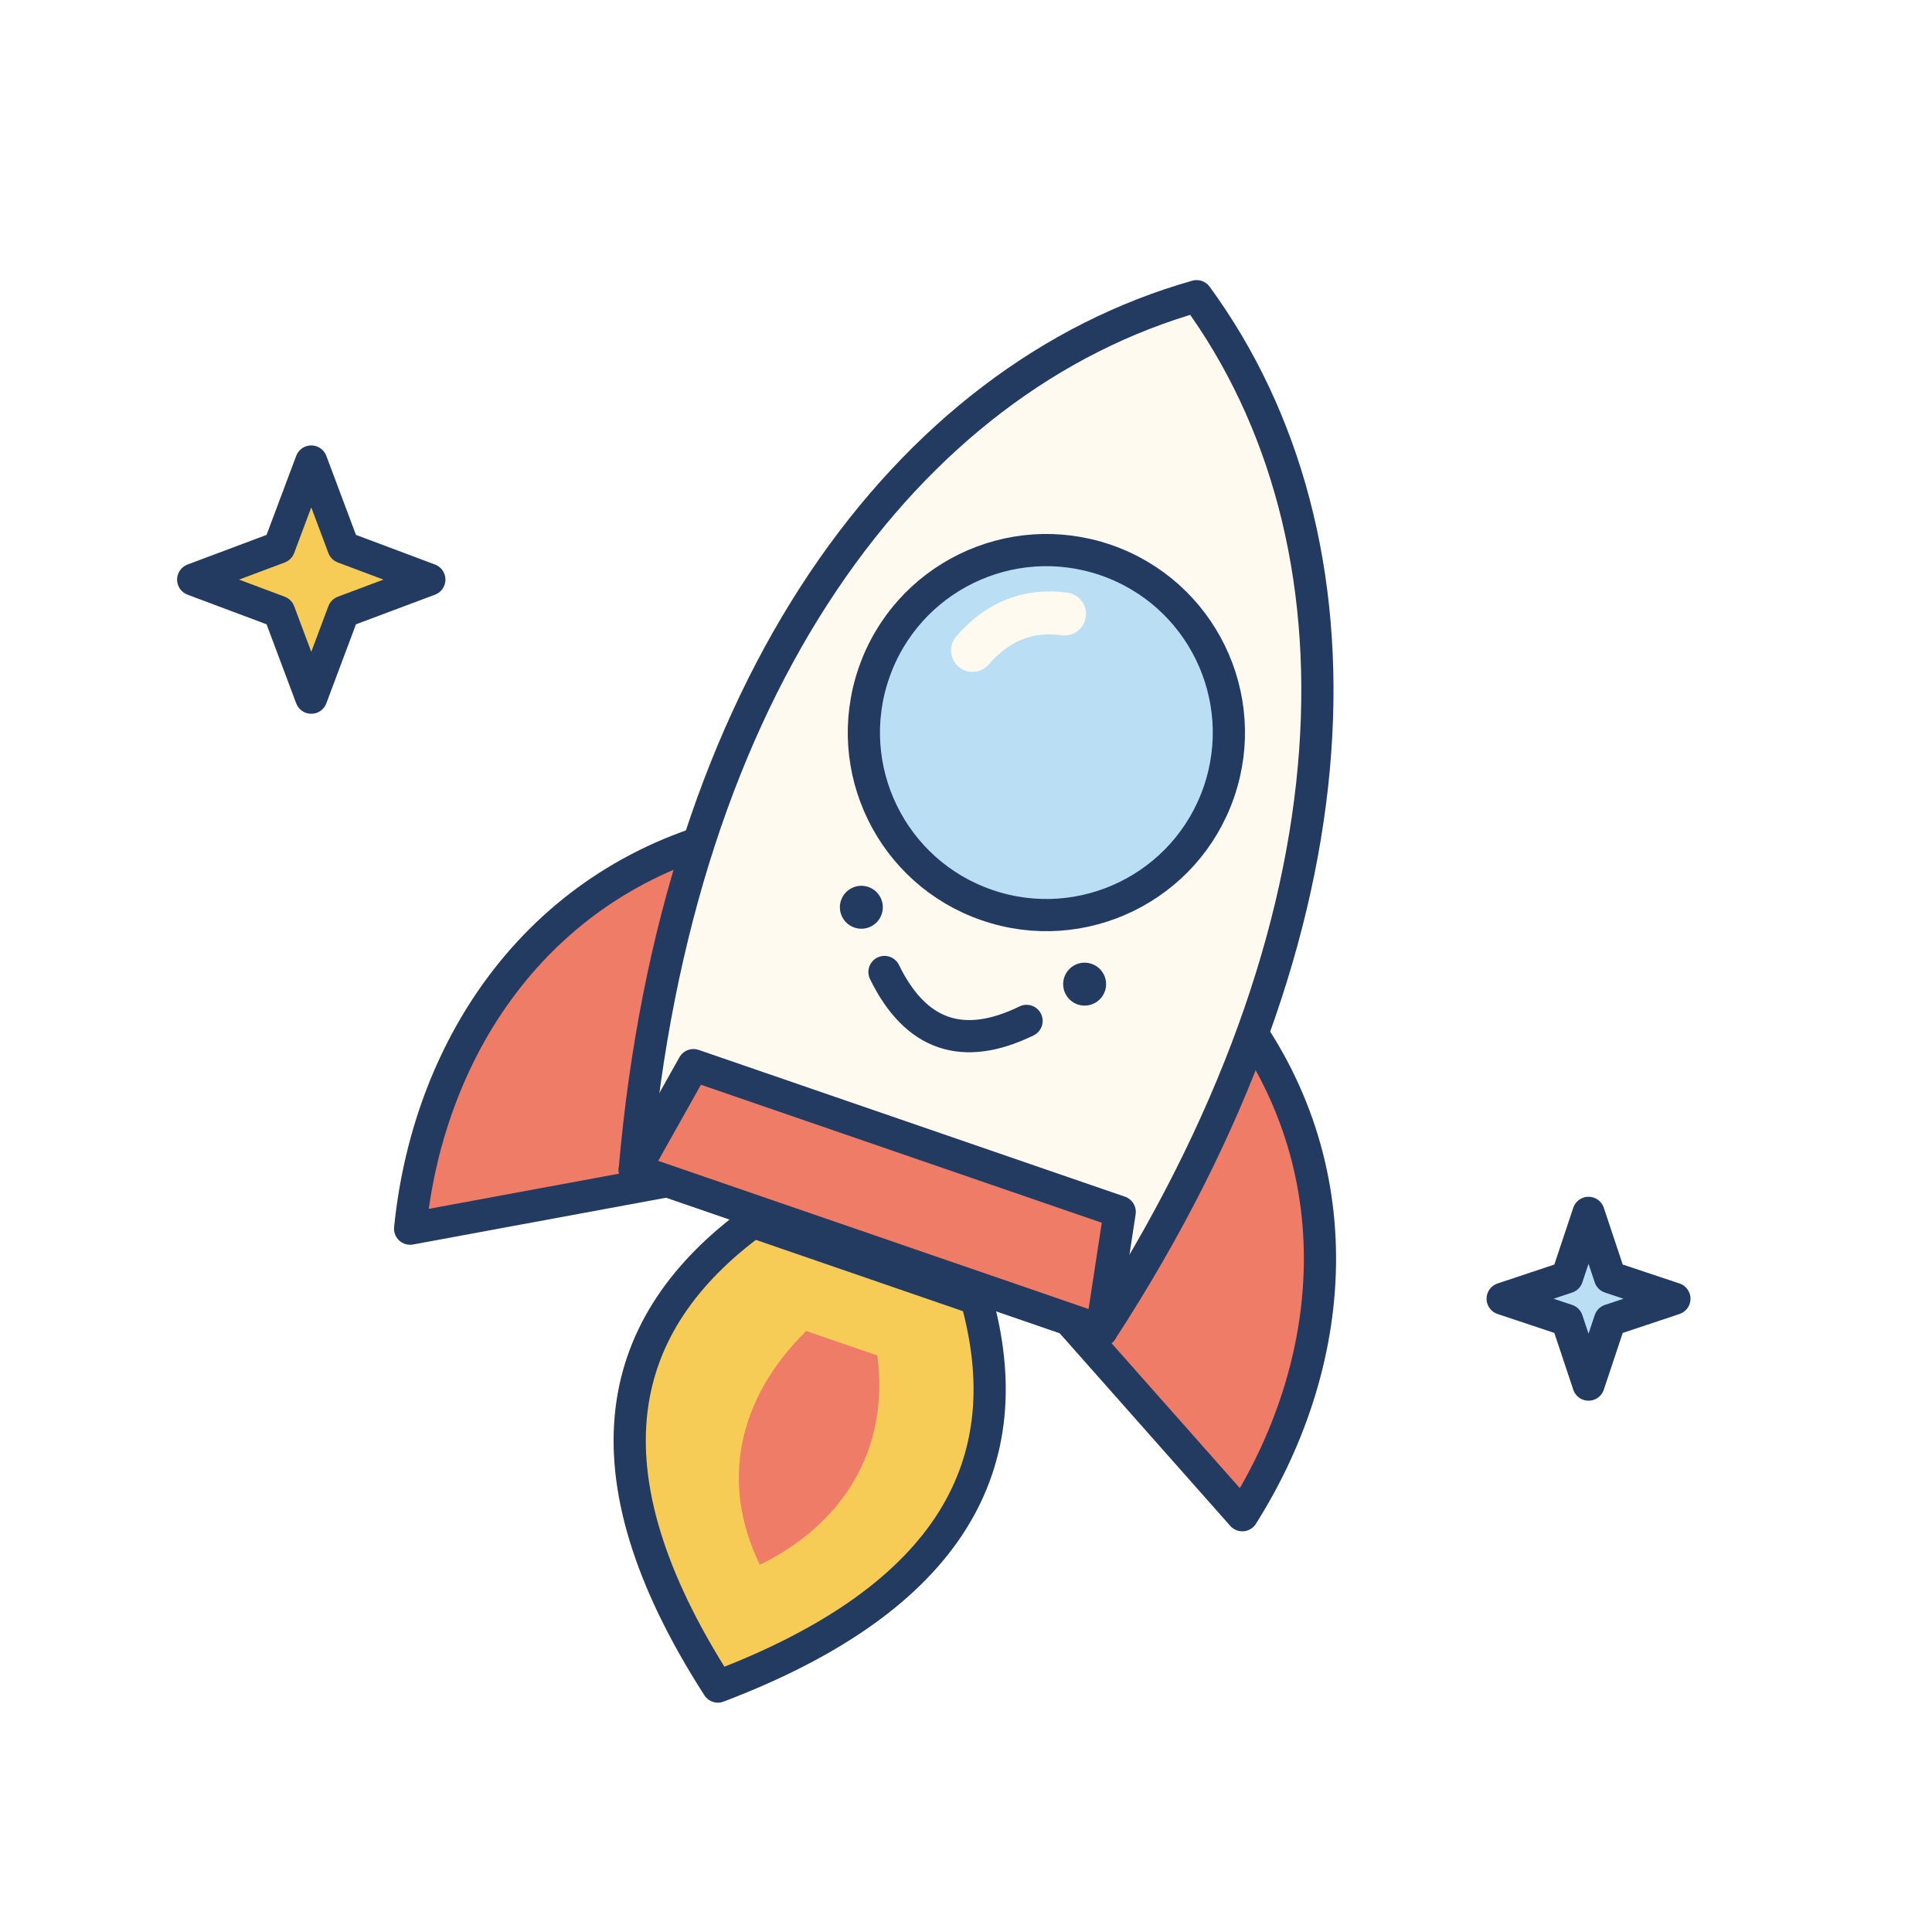
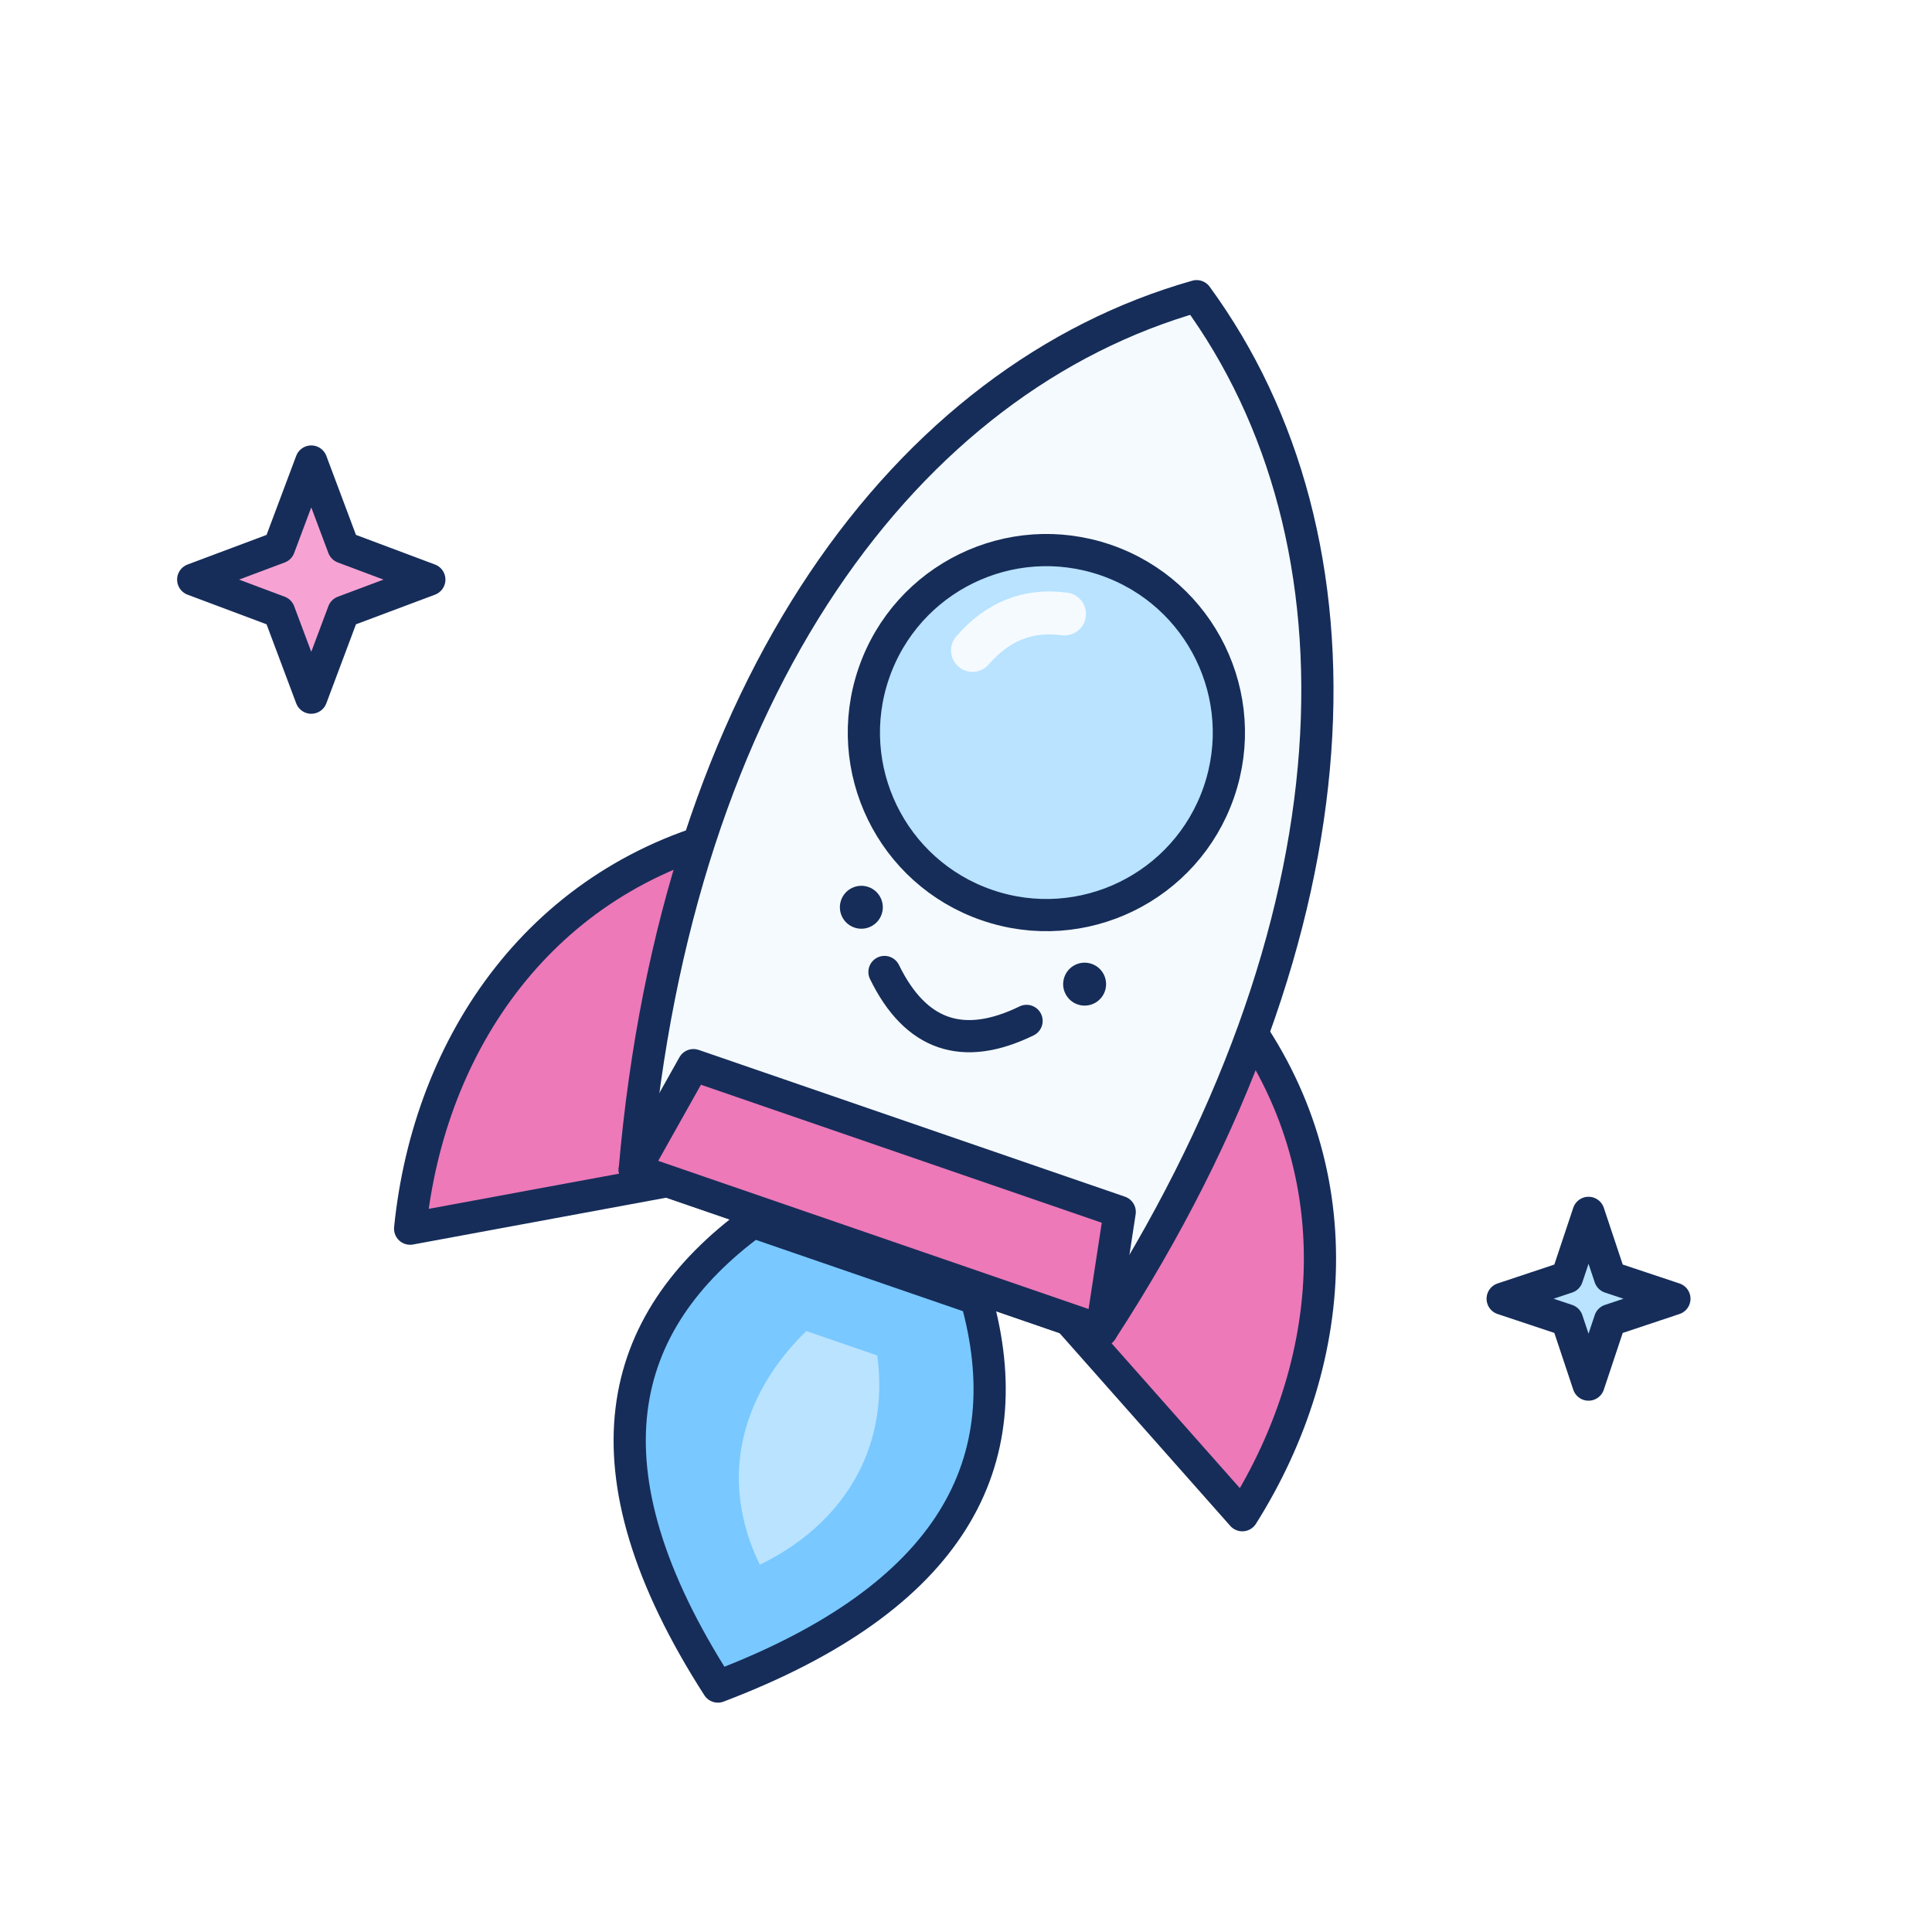
<svg xmlns="http://www.w3.org/2000/svg" width="180" height="180" viewBox="0 0 180 180" aria-hidden="true" focusable="false">
-   <g stroke="#243b61" stroke-width="3" stroke-linecap="round" stroke-linejoin="round">
-     <path d="m29 43 3 8 8 3-8 3-3 8-3-8-8-3 8-3Z" fill="#f6cc57" />
-     <path d="m148 113 2 6 6 2-6 2-2 6-2-6-6-2 6-2Z" fill="#badff5" />
+   <g stroke="#162d59" stroke-width="3" stroke-linecap="round" stroke-linejoin="round">
+     <path d="m29 43 3 8 8 3-8 3-3 8-3-8-8-3 8-3Z" fill="#f6a3d3" />
+     <path d="m148 113 2 6 6 2-6 2-2 6-2-6-6-2 6-2Z" fill="#b9e3ff" />
    <g transform="rotate(19 90 90)">
-       <path d="M79 119c-9 13-8 27 11 42 18-15 20-29 11-42Z" fill="#f6cc57" />
-       <path d="M87 127c-4 8-3 16 3 22 6-6 8-14 4-22" fill="#ef7c67" stroke="none" />
-       <path d="M66 85c-16 10-21 28-17 45l23-13m42-32c16 10 21 28 17 45l-23-13" fill="#ef7c67" />
-       <path d="M90 24c23 16 34 50 23 94H67C56 74 67 40 90 24Z" fill="#fffaf0" />
-       <path d="M69 107h42l2 11H67Z" fill="#ef7c67" />
-       <circle cx="90" cy="67" r="17" fill="#badff5" />
-       <path d="M81 62q2-5 7-6" fill="none" stroke="#fffaf0" stroke-width="4" />
+       <path d="M79 119c-9 13-8 27 11 42 18-15 20-29 11-42Z" fill="#79c8ff" />
+       <path d="M87 127c-4 8-3 16 3 22 6-6 8-14 4-22" fill="#b9e3ff" stroke="none" />
+       <path d="M66 85c-16 10-21 28-17 45l23-13m42-32c16 10 21 28 17 45l-23-13" fill="#ed79b8" />
+       <path d="M90 24c23 16 34 50 23 94H67C56 74 67 40 90 24Z" fill="#f5faff" />
+       <path d="M69 107h42l2 11H67Z" fill="#ed79b8" />
+       <circle cx="90" cy="67" r="17" fill="#b9e3ff" />
+       <path d="M81 62q2-5 7-6" fill="none" stroke="#f5faff" stroke-width="4" />
      <path d="M83 93q7 7 14 0" fill="none" />
-       <circle cx="79" cy="88" r="2" fill="#243b61" stroke="none" />
-       <circle cx="101" cy="88" r="2" fill="#243b61" stroke="none" />
+       <circle cx="79" cy="88" r="2" fill="#162d59" stroke="none" />
+       <circle cx="101" cy="88" r="2" fill="#162d59" stroke="none" />
    </g>
  </g>
</svg>
